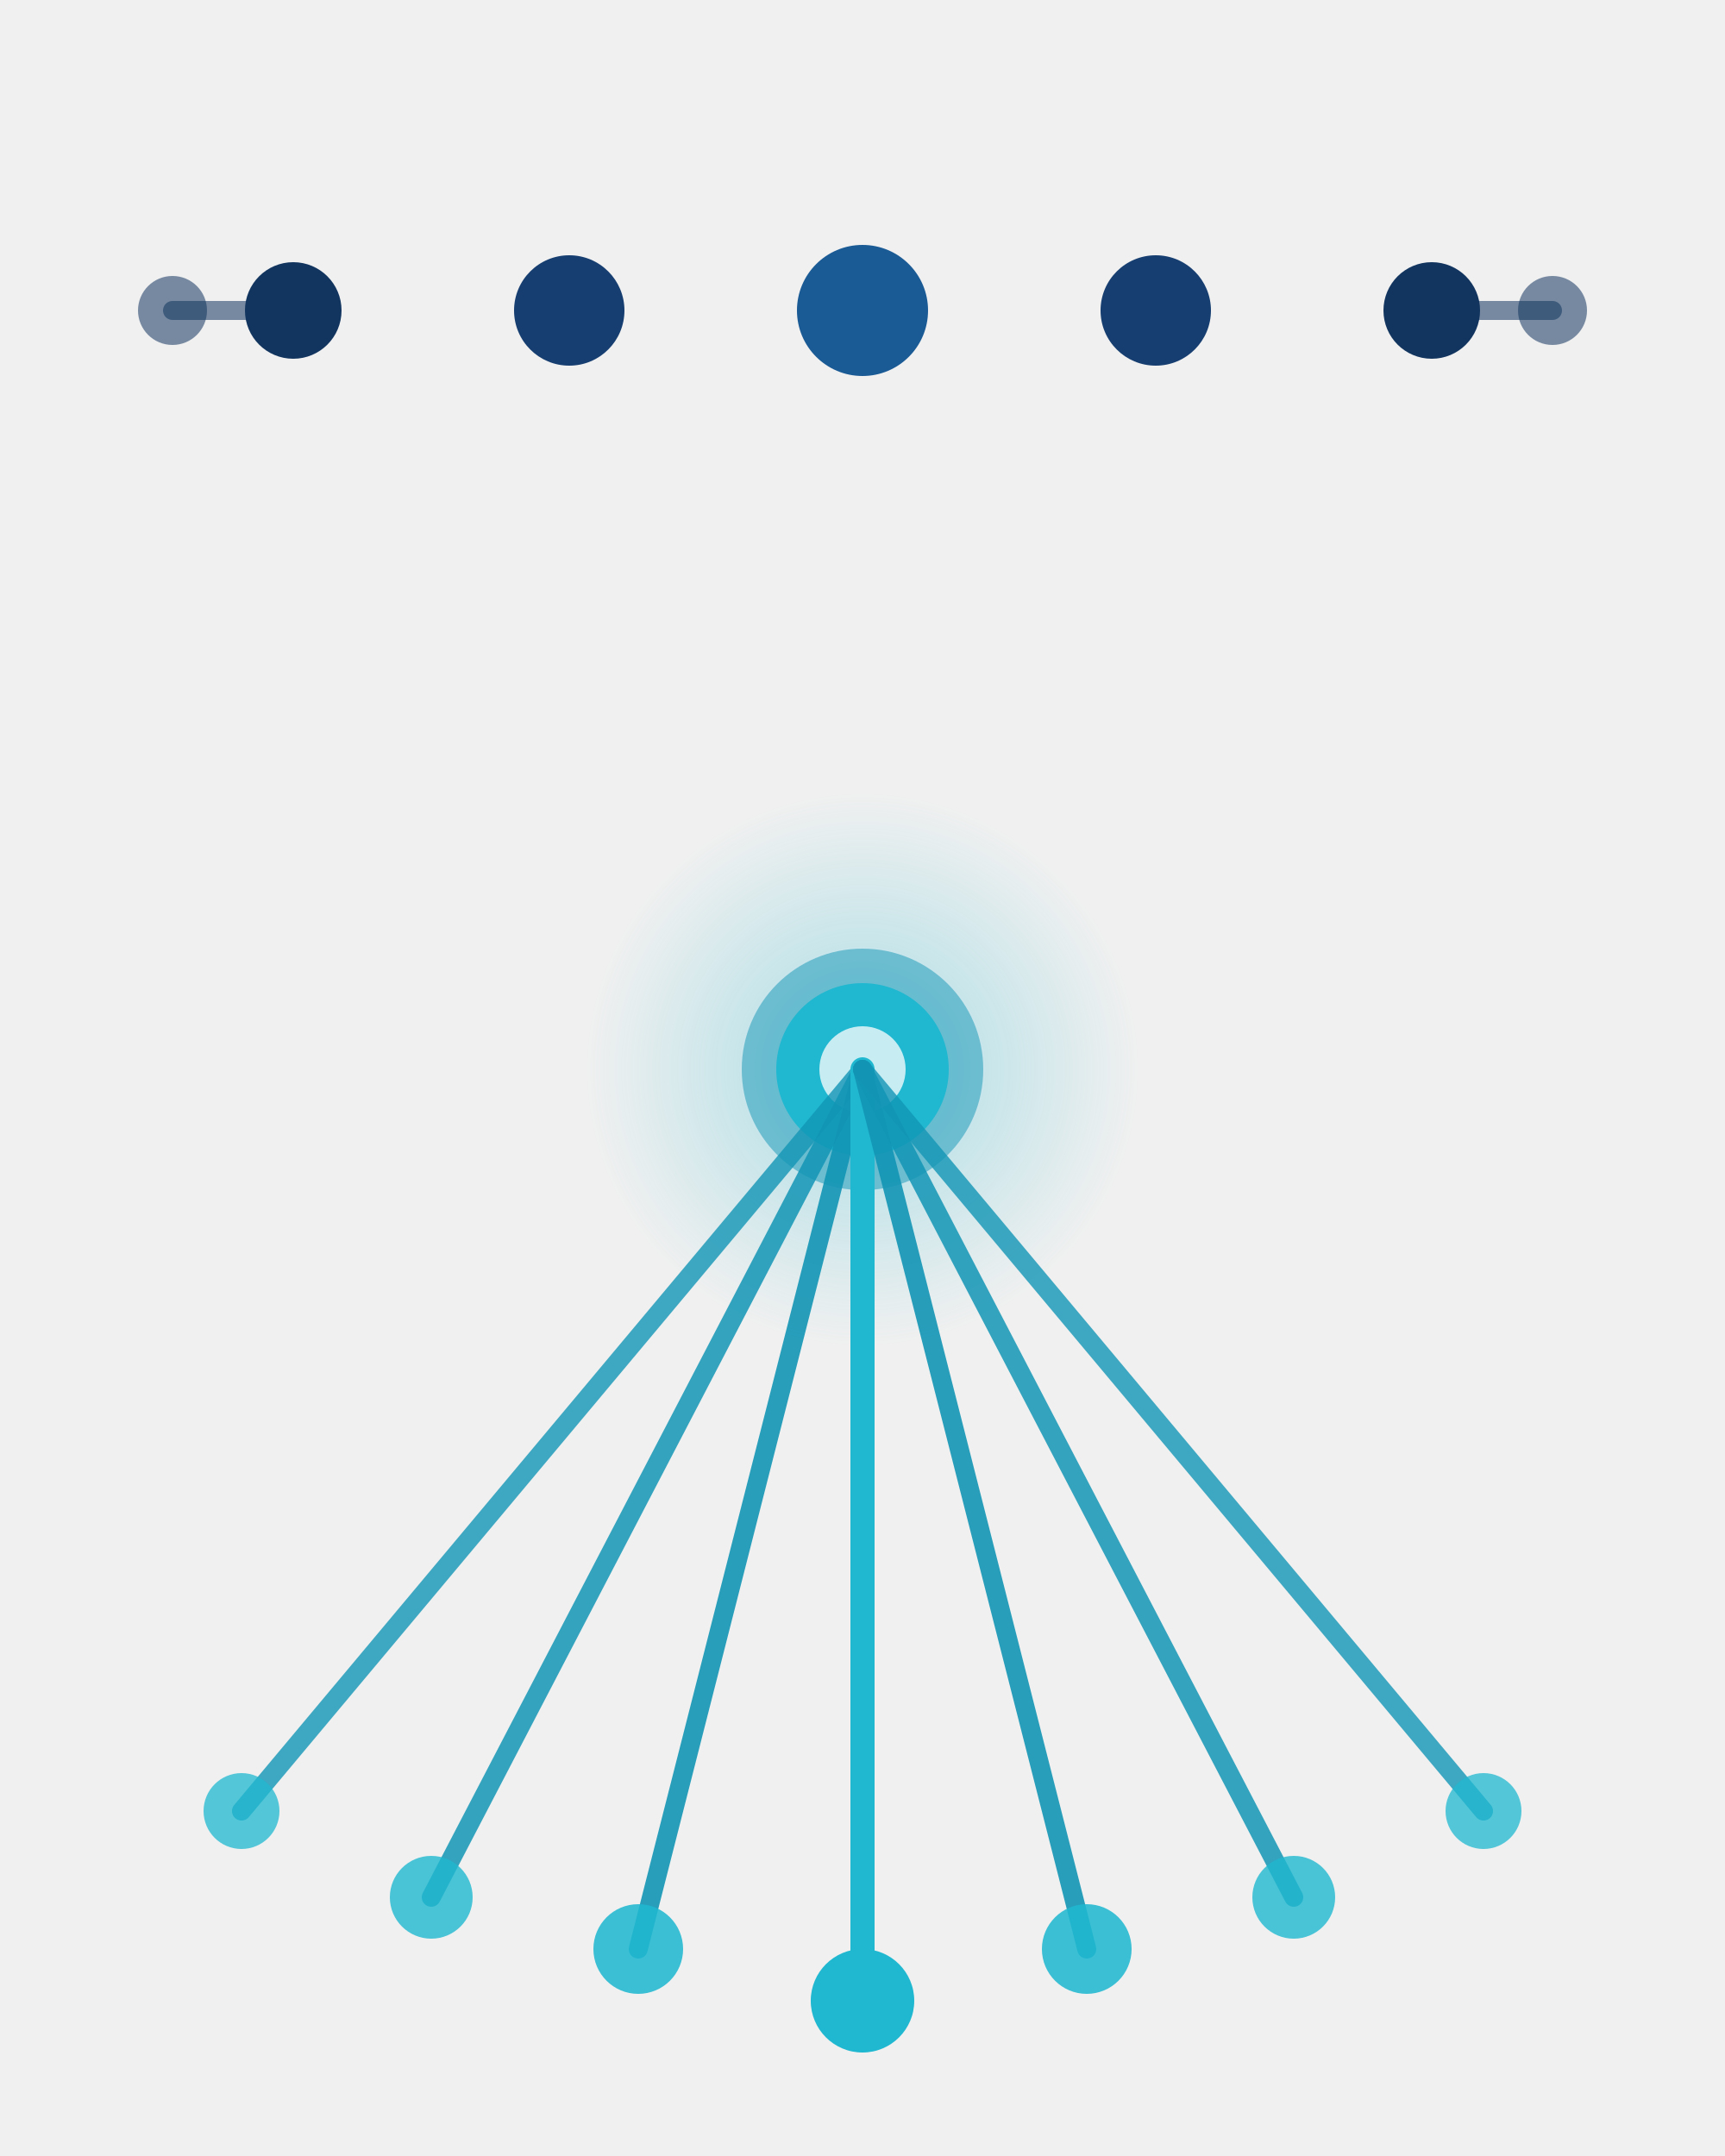
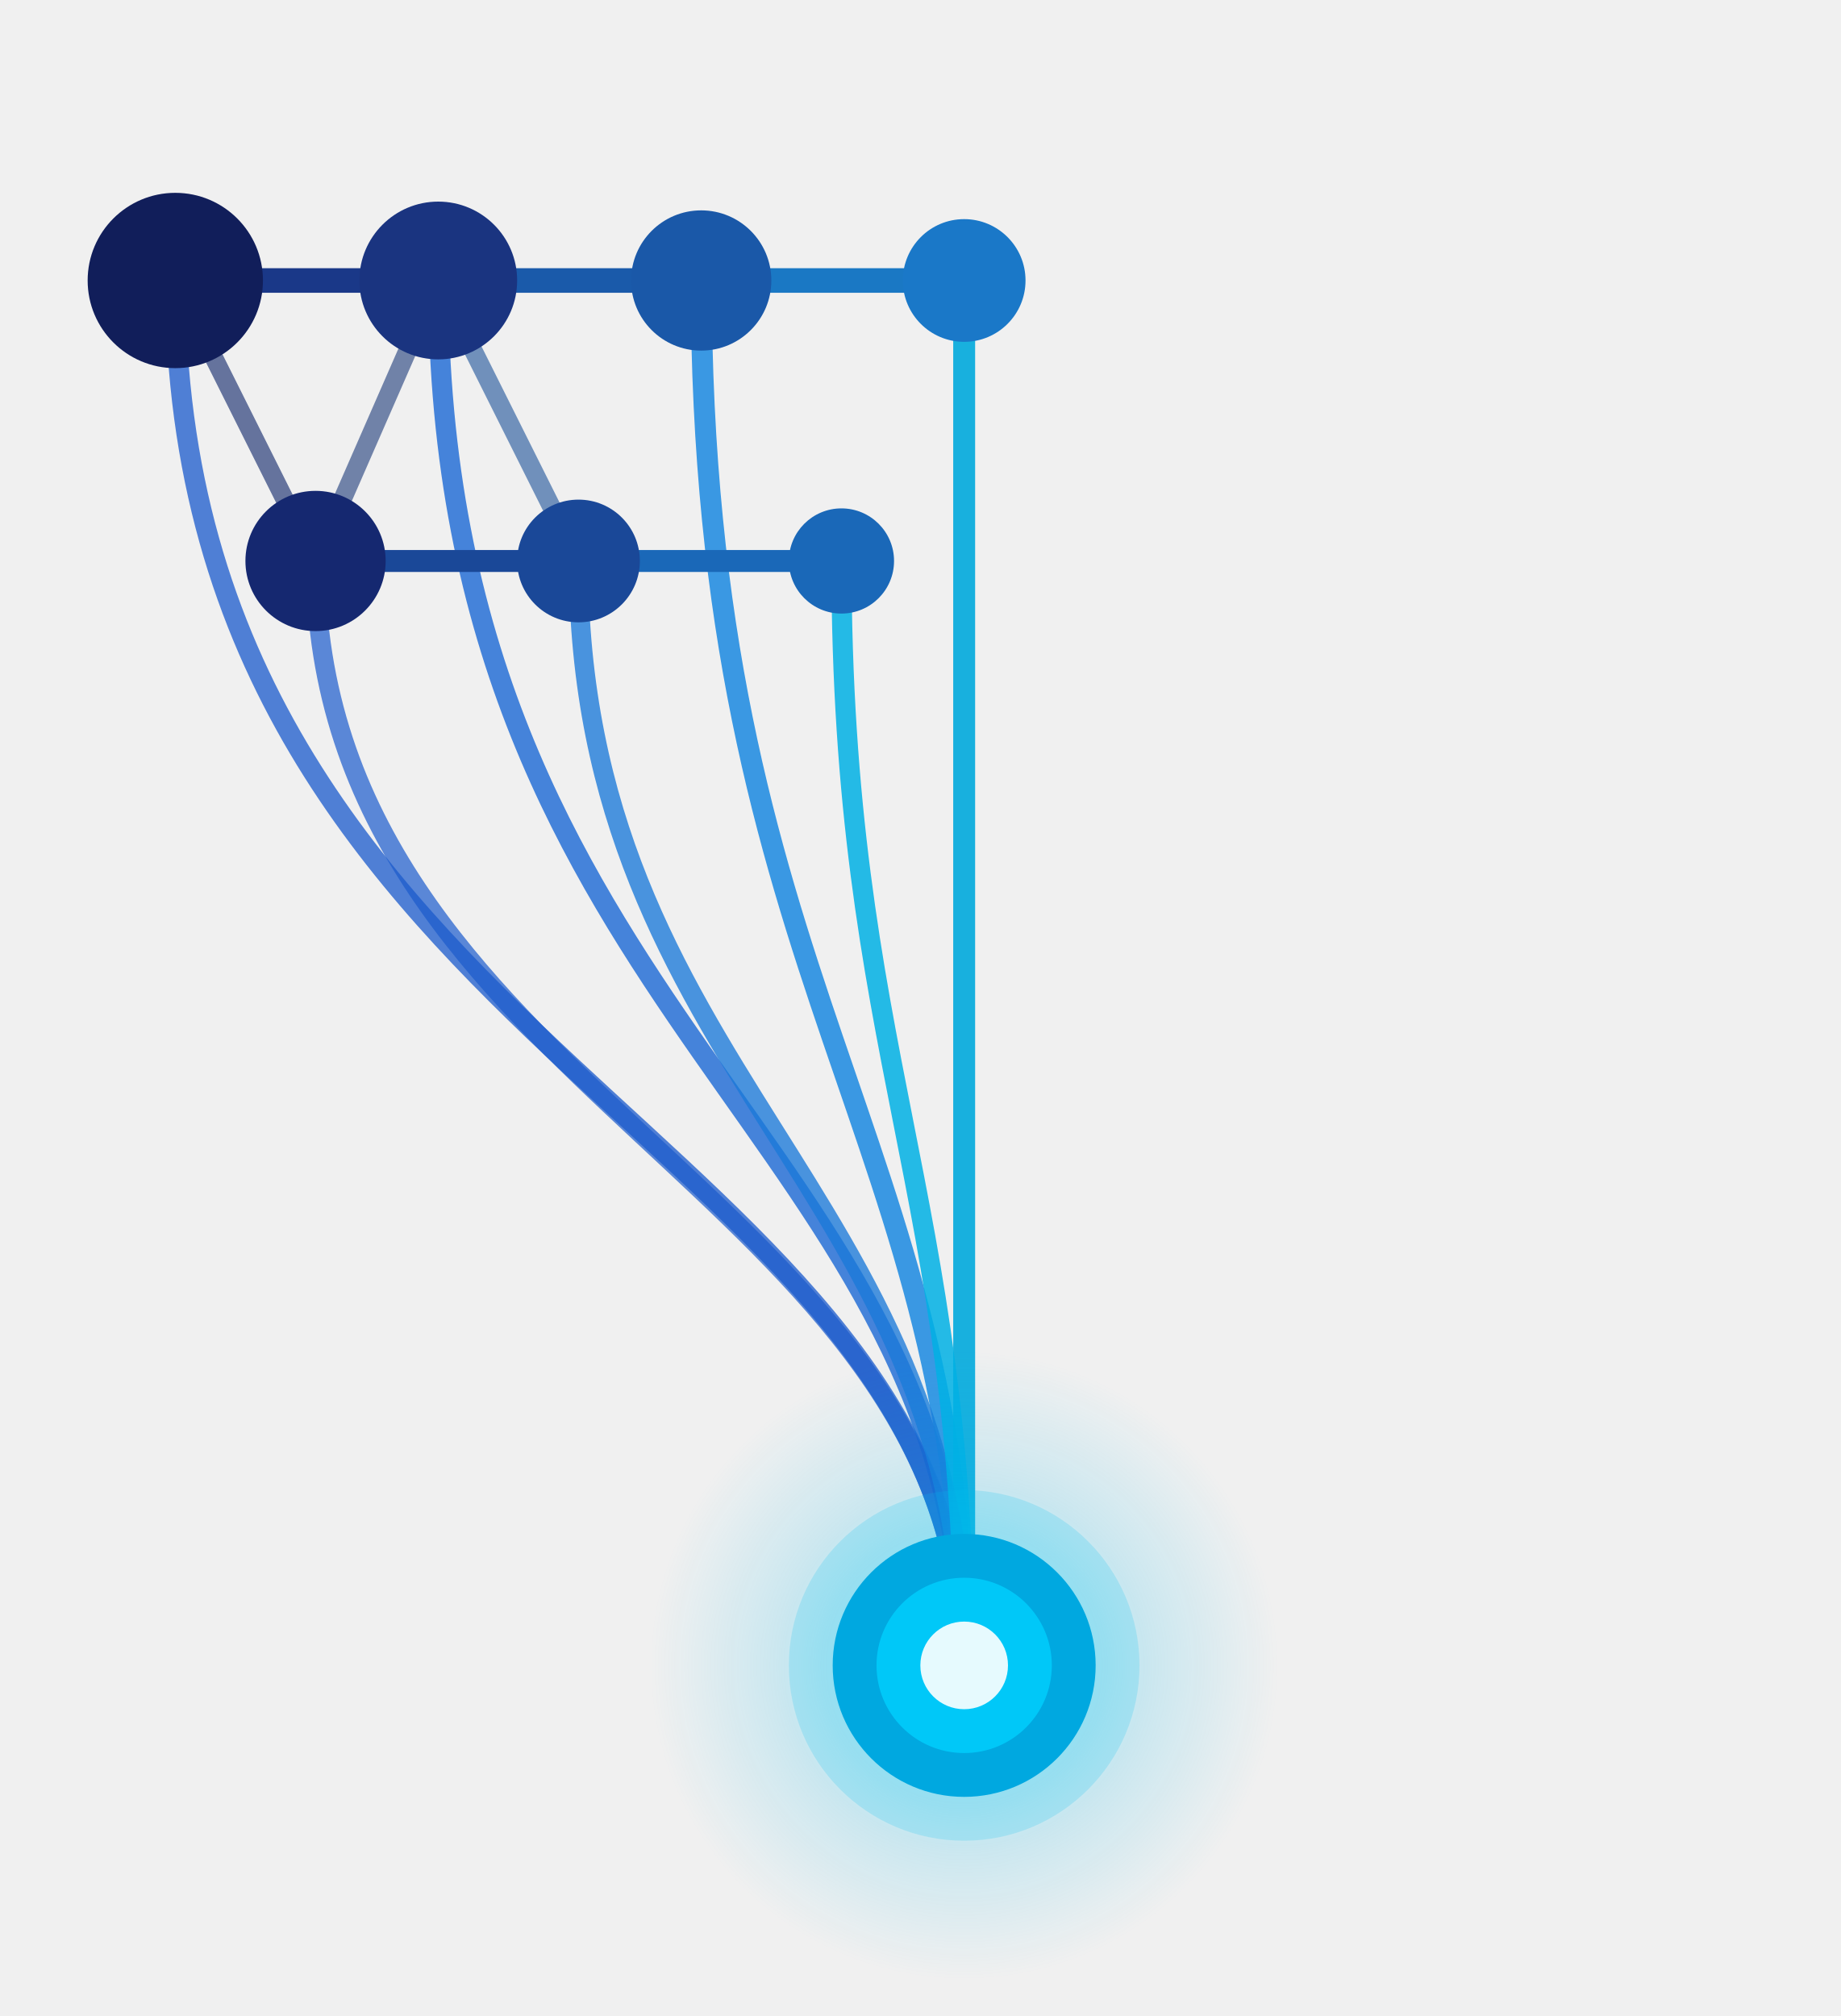
- <svg xmlns="http://www.w3.org/2000/svg" viewBox="0 0 100 125" fill="none">
+ <svg xmlns="http://www.w3.org/2000/svg" viewBox="0 0 105 115" fill="none">
  <defs>
-     <linearGradient id="lineG" x1="0" y1="0" x2="0" y2="1">
-       <stop offset="0%" stop-color="#12355f" />
-       <stop offset="55%" stop-color="#1275a0" />
-       <stop offset="100%" stop-color="#1fb8d0" />
-     </linearGradient>
-     <radialGradient id="haloG" cx="50%" cy="50%" r="50%">
-       <stop offset="0%" stop-color="#1fb8d0" stop-opacity="0.35" />
-       <stop offset="100%" stop-color="#1fb8d0" stop-opacity="0" />
+     <radialGradient id="glow" cx="50%" cy="50%" r="50%">
+       <stop offset="0%" stop-color="#00d4ff" stop-opacity="0.45" />
+       <stop offset="60%" stop-color="#00b8ee" stop-opacity="0.15" />
+       <stop offset="100%" stop-color="#00b8ee" stop-opacity="0" />
    </radialGradient>
-     <linearGradient id="nodeG" x1="0" y1="0" x2="0" y2="1">
-       <stop offset="0%" stop-color="#1a4a80" />
-       <stop offset="100%" stop-color="#1fb8d0" />
-     </linearGradient>
  </defs>
-   <circle cx="50" cy="62" r="16" fill="url(#haloG)" />
-   <line x1="17" y1="18" x2="83" y2="18" stroke="url(#lineG)" stroke-width="1.4" stroke-linecap="round" />
-   <line x1="10" y1="18" x2="17" y2="18" stroke="#12355f" stroke-width="1.1" stroke-linecap="round" opacity="0.55" />
-   <line x1="83" y1="18" x2="90" y2="18" stroke="#12355f" stroke-width="1.1" stroke-linecap="round" opacity="0.55" />
-   <line x1="50" y1="18" x2="50" y2="62" stroke="url(#lineG)" stroke-width="1.5" stroke-linecap="round" />
-   <circle cx="10" cy="18" r="2" fill="#12355f" opacity="0.55" />
-   <circle cx="17" cy="18" r="2.8" fill="#12355f" />
-   <circle cx="33" cy="18" r="3.2" fill="#163e70" />
-   <circle cx="50" cy="18" r="3.8" fill="#1a5a95" />
-   <circle cx="67" cy="18" r="3.2" fill="#163e70" />
-   <circle cx="83" cy="18" r="2.8" fill="#12355f" />
-   <circle cx="90" cy="18" r="2" fill="#12355f" opacity="0.55" />
-   <circle cx="50" cy="62" r="7" fill="#1295b5" opacity="0.5" />
-   <circle cx="50" cy="62" r="5" fill="#1fb8d0" />
-   <circle cx="50" cy="62" r="2.5" fill="white" opacity="0.75" />
-   <line x1="50" y1="62" x2="14" y2="105" stroke="#1295b5" stroke-width="1.1" stroke-linecap="round" opacity="0.80" />
-   <line x1="50" y1="62" x2="25" y2="110" stroke="#1295b5" stroke-width="1.1" stroke-linecap="round" opacity="0.85" />
-   <line x1="50" y1="62" x2="37" y2="113" stroke="#1295b5" stroke-width="1.1" stroke-linecap="round" opacity="0.90" />
-   <line x1="50" y1="62" x2="50" y2="116" stroke="#1fb8d0" stroke-width="1.4" stroke-linecap="round" />
-   <line x1="50" y1="62" x2="63" y2="113" stroke="#1295b5" stroke-width="1.1" stroke-linecap="round" opacity="0.90" />
-   <line x1="50" y1="62" x2="75" y2="110" stroke="#1295b5" stroke-width="1.1" stroke-linecap="round" opacity="0.85" />
-   <line x1="50" y1="62" x2="86" y2="105" stroke="#1295b5" stroke-width="1.1" stroke-linecap="round" opacity="0.80" />
-   <circle cx="14" cy="105" r="2.2" fill="#1fb8d0" opacity="0.75" />
-   <circle cx="25" cy="110" r="2.4" fill="#1fb8d0" opacity="0.80" />
-   <circle cx="37" cy="113" r="2.6" fill="#1fb8d0" opacity="0.87" />
-   <circle cx="50" cy="116" r="3.0" fill="#1fb8d0" />
-   <circle cx="63" cy="113" r="2.6" fill="#1fb8d0" opacity="0.87" />
-   <circle cx="75" cy="110" r="2.4" fill="#1fb8d0" opacity="0.80" />
-   <circle cx="86" cy="105" r="2.2" fill="#1fb8d0" opacity="0.75" />
+   <path d="M 10 16 C 10 60, 55 65, 55 95" stroke="#1a5acc" stroke-width="1.15" stroke-linecap="round" opacity="0.75" />
+   <path d="M 25 16 C 25 58, 55 65, 55 95" stroke="#1a68d4" stroke-width="1.15" stroke-linecap="round" opacity="0.80" />
+   <path d="M 40 16 C 40 56, 55 65, 55 95" stroke="#1a88e0" stroke-width="1.20" stroke-linecap="round" opacity="0.85" />
+   <path d="M 55 16 C 55 55, 55 65, 55 95" stroke="#00a8dc" stroke-width="1.25" stroke-linecap="round" opacity="0.90" />
+   <path d="M 18 32 C 18 62, 55 68, 55 95" stroke="#1a5acc" stroke-width="1.10" stroke-linecap="round" opacity="0.70" />
+   <path d="M 33 32 C 33 61, 55 68, 55 95" stroke="#1a78d8" stroke-width="1.10" stroke-linecap="round" opacity="0.78" />
+   <path d="M 48 32 C 48 60, 55 68, 55 95" stroke="#00b0e4" stroke-width="1.15" stroke-linecap="round" opacity="0.85" />
+   <line x1="10" y1="16" x2="25" y2="16" stroke="#1a3888" stroke-width="1.4" stroke-linecap="round" />
+   <line x1="25" y1="16" x2="40" y2="16" stroke="#1a5aaa" stroke-width="1.4" stroke-linecap="round" />
+   <line x1="40" y1="16" x2="55" y2="16" stroke="#1a78c4" stroke-width="1.4" stroke-linecap="round" />
+   <line x1="18" y1="32" x2="33" y2="32" stroke="#1a4898" stroke-width="1.25" stroke-linecap="round" />
+   <line x1="33" y1="32" x2="48" y2="32" stroke="#1a68b8" stroke-width="1.25" stroke-linecap="round" />
+   <line x1="10" y1="16" x2="18" y2="32" stroke="#1a3070" stroke-width="1.05" stroke-linecap="round" opacity="0.65" />
+   <line x1="25" y1="16" x2="18" y2="32" stroke="#1a3878" stroke-width="1.05" stroke-linecap="round" opacity="0.60" />
+   <line x1="25" y1="16" x2="33" y2="32" stroke="#1a5098" stroke-width="1.05" stroke-linecap="round" opacity="0.60" />
+   <circle cx="55" cy="95" r="18" fill="url(#glow)" />
+   <circle cx="55" cy="95" r="10" fill="#00c0f0" opacity="0.18" />
+   <circle cx="10" cy="16" r="5.0" fill="#111e5a" />
+   <circle cx="25" cy="16" r="4.5" fill="#1a3480" />
+   <circle cx="40" cy="16" r="4.0" fill="#1a58a8" />
+   <circle cx="55" cy="16" r="3.5" fill="#1a78c8" />
+   <circle cx="18" cy="32" r="4.0" fill="#152870" />
+   <circle cx="33" cy="32" r="3.5" fill="#1a4898" />
+   <circle cx="48" cy="32" r="3.0" fill="#1a68b8" />
+   <circle cx="55" cy="95" r="7.5" fill="#00a8e0" />
+   <circle cx="55" cy="95" r="5.0" fill="#00c8f8" />
+   <circle cx="55" cy="95" r="2.5" fill="white" opacity="0.90" />
</svg>
